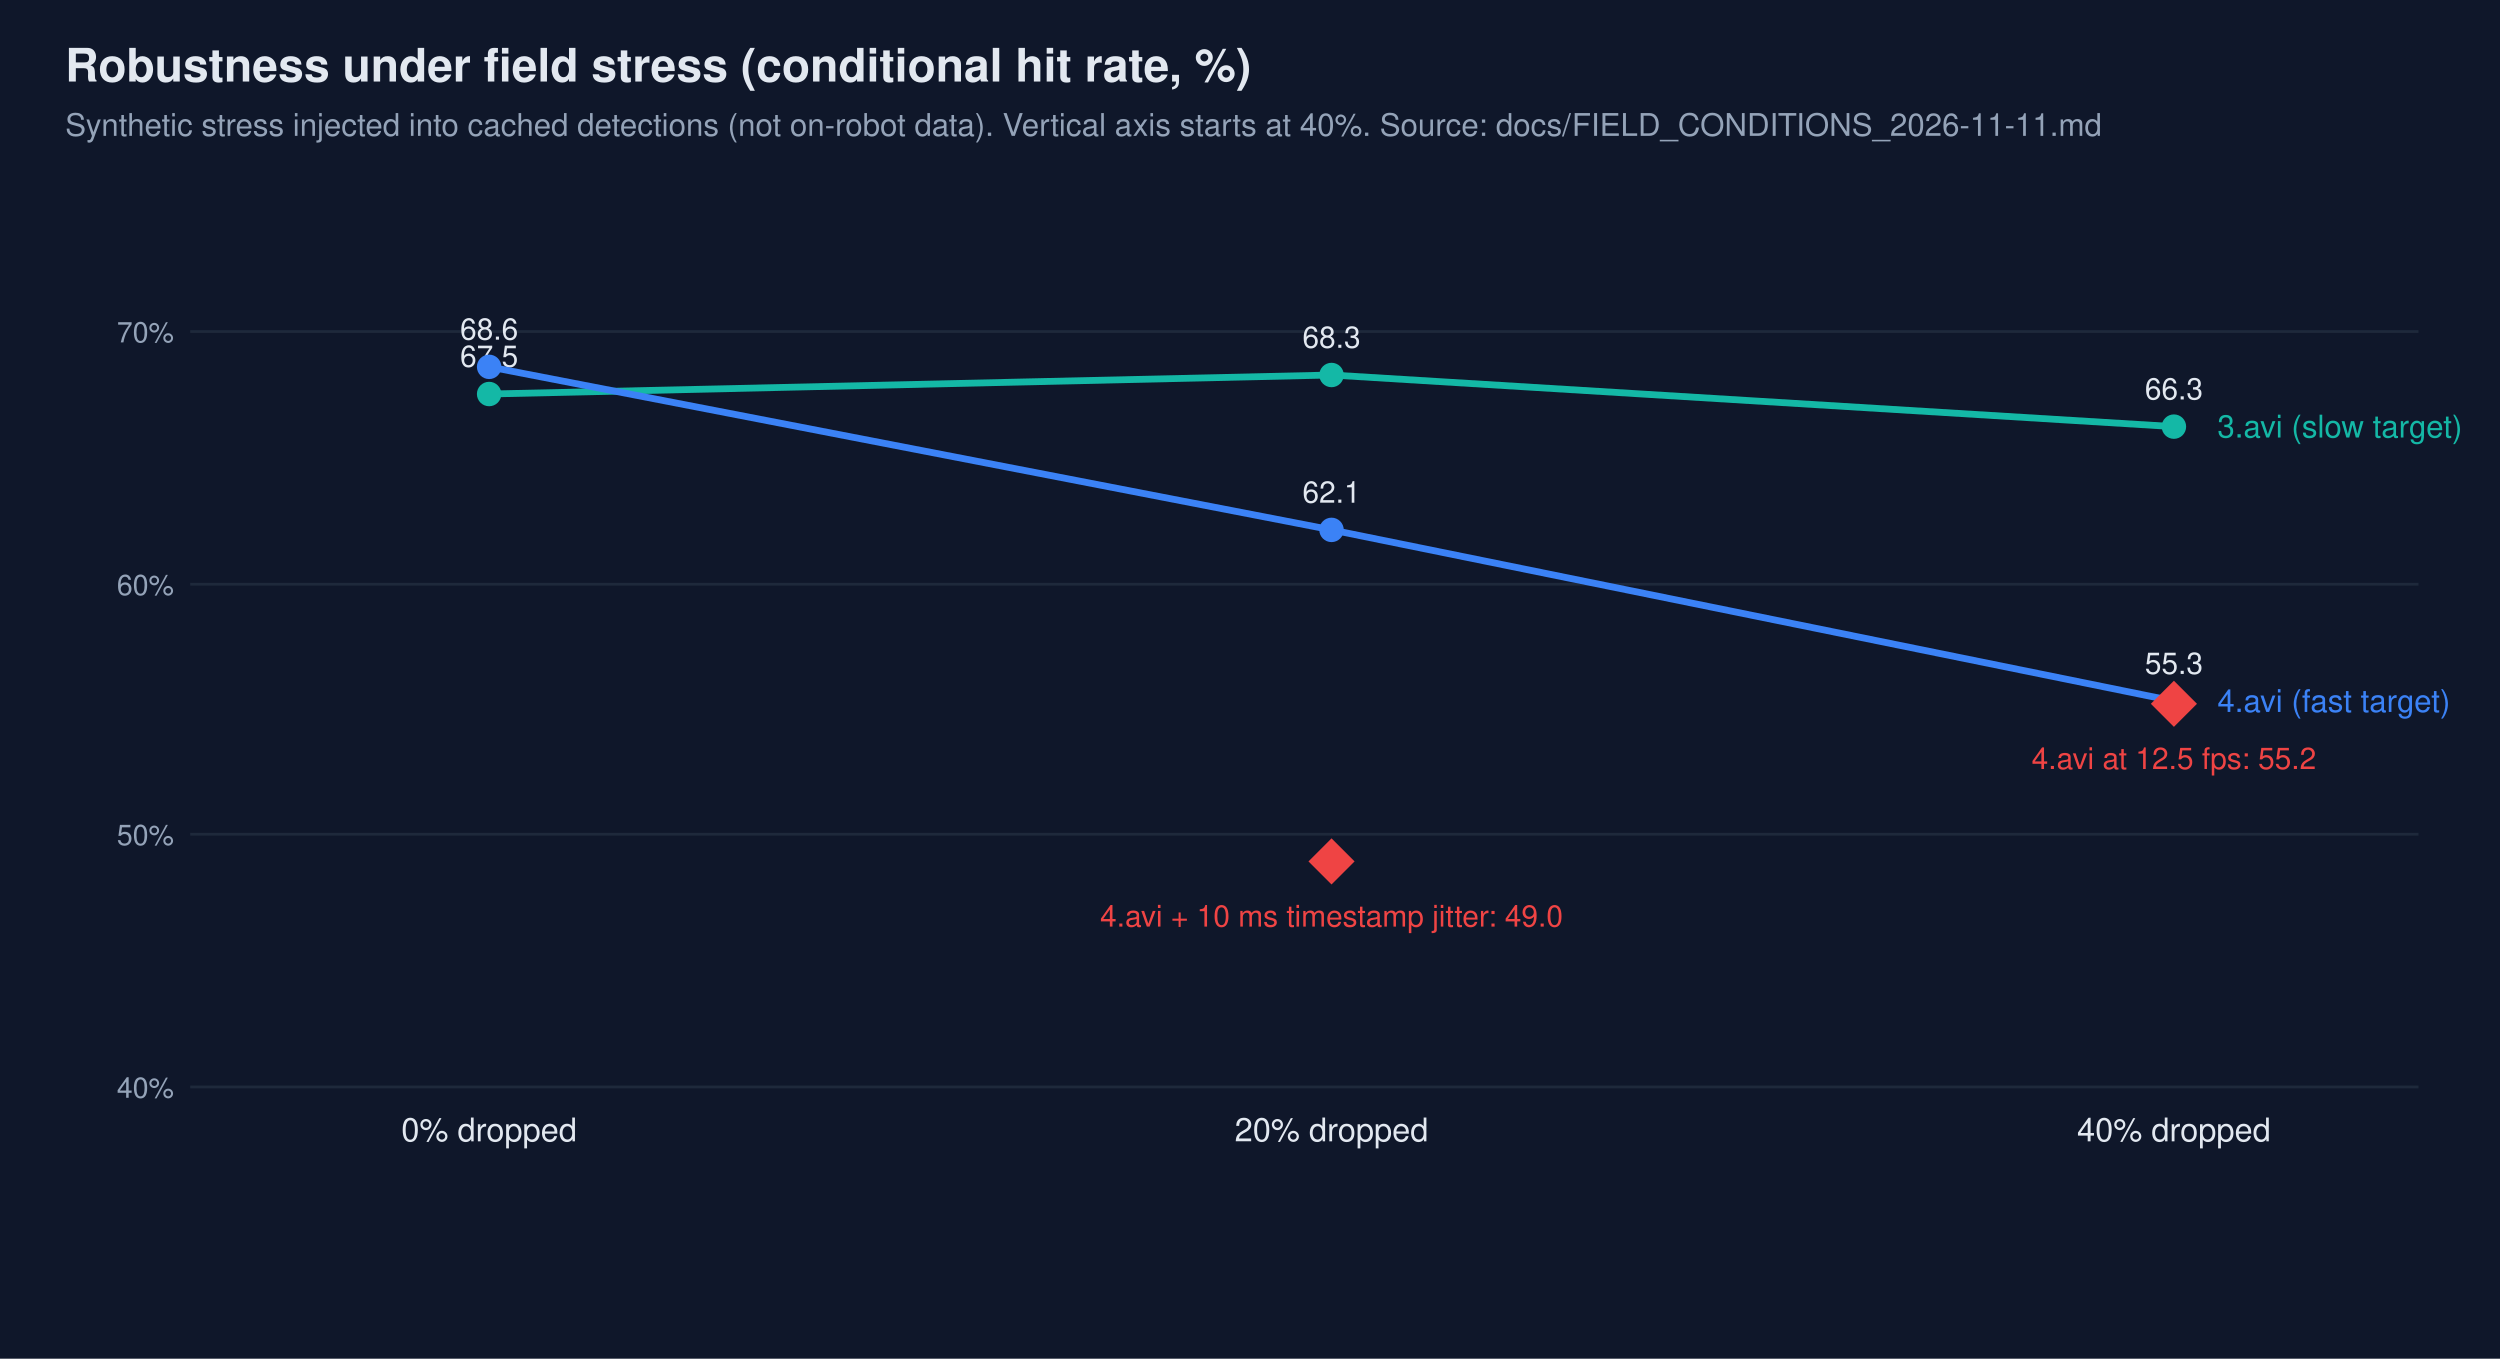
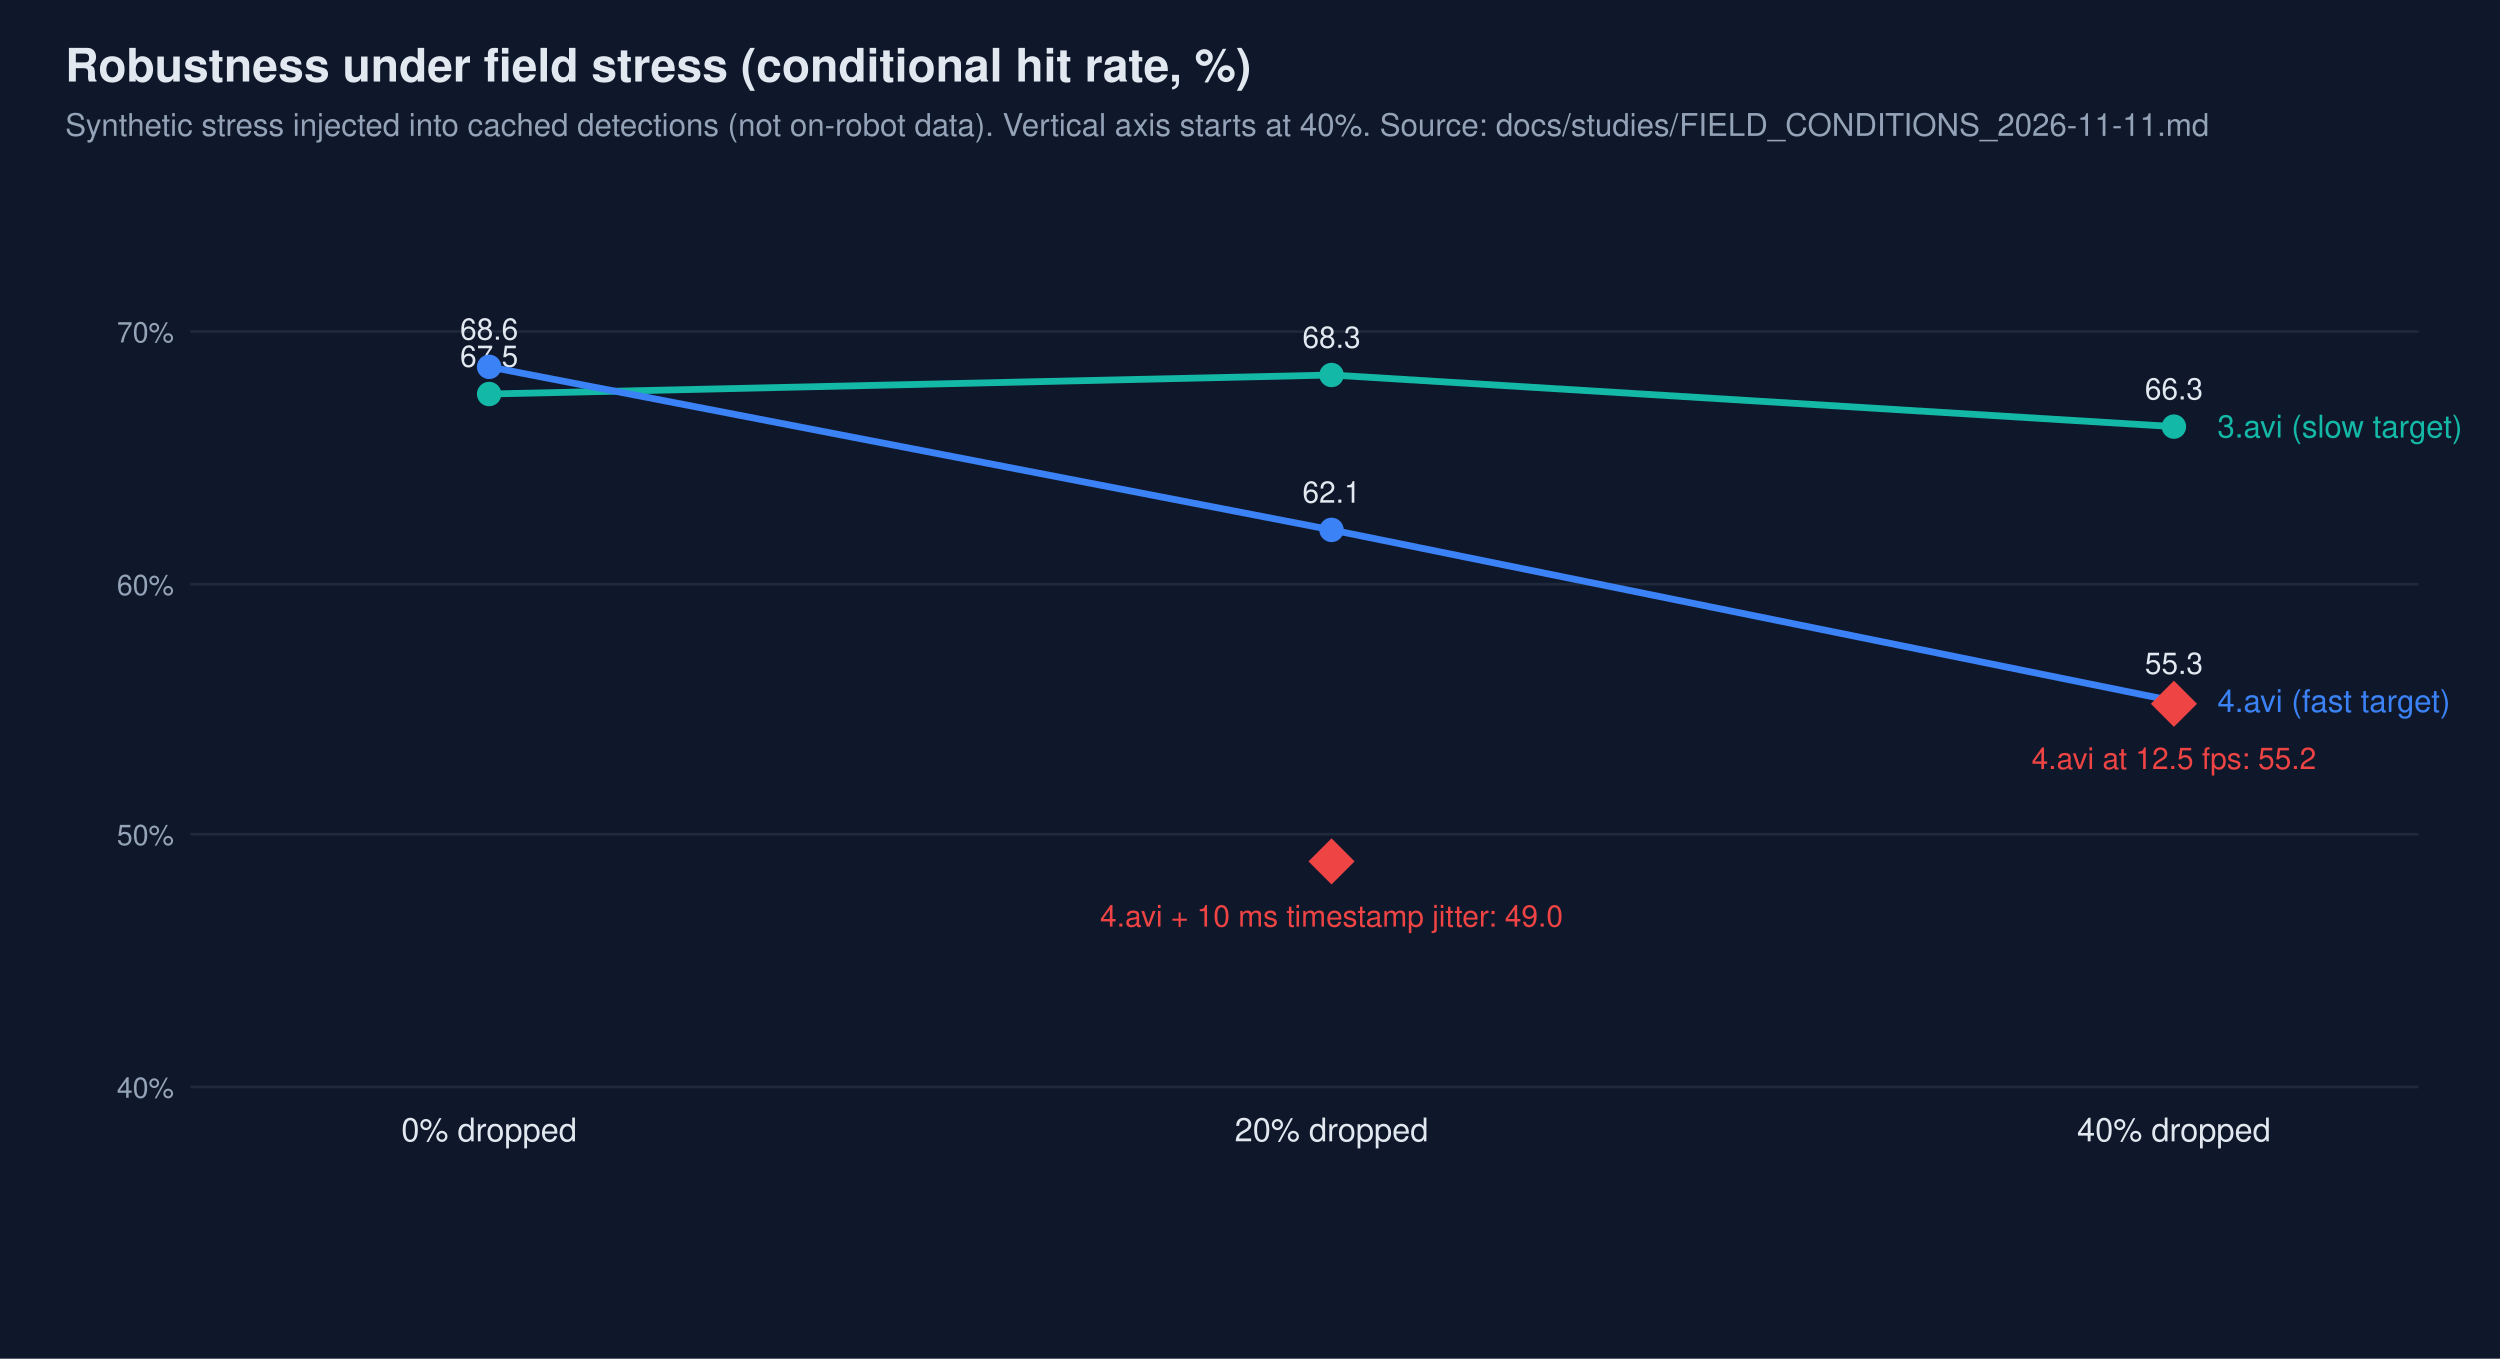
<svg xmlns="http://www.w3.org/2000/svg" width="920" height="500" viewBox="0 0 920 500" font-family="'Segoe UI', Helvetica, Arial, sans-serif">
  <rect width="920" height="500" fill="#0f172a" />
  <text x="24" y="30" font-size="17" font-weight="bold" fill="#e2e8f0">Robustness under field stress (conditional hit rate, %)</text>
-   <text x="24" y="50" font-size="11.5" fill="#94a3b8">Synthetic stress injected into cached detections (not on-robot data). Vertical axis starts at 40%. Source: docs/FIELD_CONDITIONS_2026-11-11.md</text>
+   <text x="24" y="50" font-size="11.5" fill="#94a3b8">Synthetic stress injected into cached detections (not on-robot data). Vertical axis starts at 40%. Source: docs/studies/FIELD_CONDITIONS_2026-11-11.md</text>
  <line x1="70" y1="400" x2="890" y2="400" stroke="#1e293b" />
  <text x="64" y="404" font-size="10.5" text-anchor="end" fill="#94a3b8">40%</text>
  <line x1="70" y1="307" x2="890" y2="307" stroke="#1e293b" />
  <text x="64" y="311" font-size="10.5" text-anchor="end" fill="#94a3b8">50%</text>
  <line x1="70" y1="215" x2="890" y2="215" stroke="#1e293b" />
  <text x="64" y="219" font-size="10.5" text-anchor="end" fill="#94a3b8">60%</text>
  <line x1="70" y1="122" x2="890" y2="122" stroke="#1e293b" />
  <text x="64" y="126" font-size="10.5" text-anchor="end" fill="#94a3b8">70%</text>
  <text x="180" y="420" font-size="12" text-anchor="middle" fill="#e2e8f0">0% dropped</text>
  <text x="490" y="420" font-size="12" text-anchor="middle" fill="#e2e8f0">20% dropped</text>
  <text x="800" y="420" font-size="12" text-anchor="middle" fill="#e2e8f0">40% dropped</text>
  <polyline points="180,145 490,138 800,157" fill="none" stroke="#14b8a6" stroke-width="2.5" />
  <circle cx="180" cy="145" r="4.5" fill="#14b8a6" />
  <text x="180" y="135" font-size="11" text-anchor="middle" fill="#e2e8f0">67.5</text>
  <circle cx="490" cy="138" r="4.5" fill="#14b8a6" />
  <text x="490" y="128" font-size="11" text-anchor="middle" fill="#e2e8f0">68.3</text>
  <circle cx="800" cy="157" r="4.5" fill="#14b8a6" />
  <text x="800" y="147" font-size="11" text-anchor="middle" fill="#e2e8f0">66.3</text>
  <text x="816" y="161" font-size="11.5" fill="#14b8a6">3.avi (slow target)</text>
  <polyline points="180,135 490,195 800,258" fill="none" stroke="#3b82f6" stroke-width="2.5" />
  <circle cx="180" cy="135" r="4.5" fill="#3b82f6" />
  <text x="180" y="125" font-size="11" text-anchor="middle" fill="#e2e8f0">68.6</text>
  <circle cx="490" cy="195" r="4.5" fill="#3b82f6" />
  <text x="490" y="185" font-size="11" text-anchor="middle" fill="#e2e8f0">62.1</text>
  <circle cx="800" cy="258" r="4.5" fill="#3b82f6" />
  <text x="800" y="248" font-size="11" text-anchor="middle" fill="#e2e8f0">55.3</text>
  <text x="816" y="262" font-size="11.5" fill="#3b82f6">4.avi (fast target)</text>
  <rect x="484" y="311" width="12" height="12" transform="rotate(45 490 317)" fill="#ef4444" />
  <text x="490" y="341" font-size="11" text-anchor="middle" fill="#ef4444">4.avi + 10 ms timestamp jitter: 49.0</text>
  <rect x="794" y="253" width="12" height="12" transform="rotate(45 800 259)" fill="#ef4444" />
  <text x="800" y="283" font-size="11" text-anchor="middle" fill="#ef4444">4.avi at 12.5 fps: 55.2</text>
</svg>
